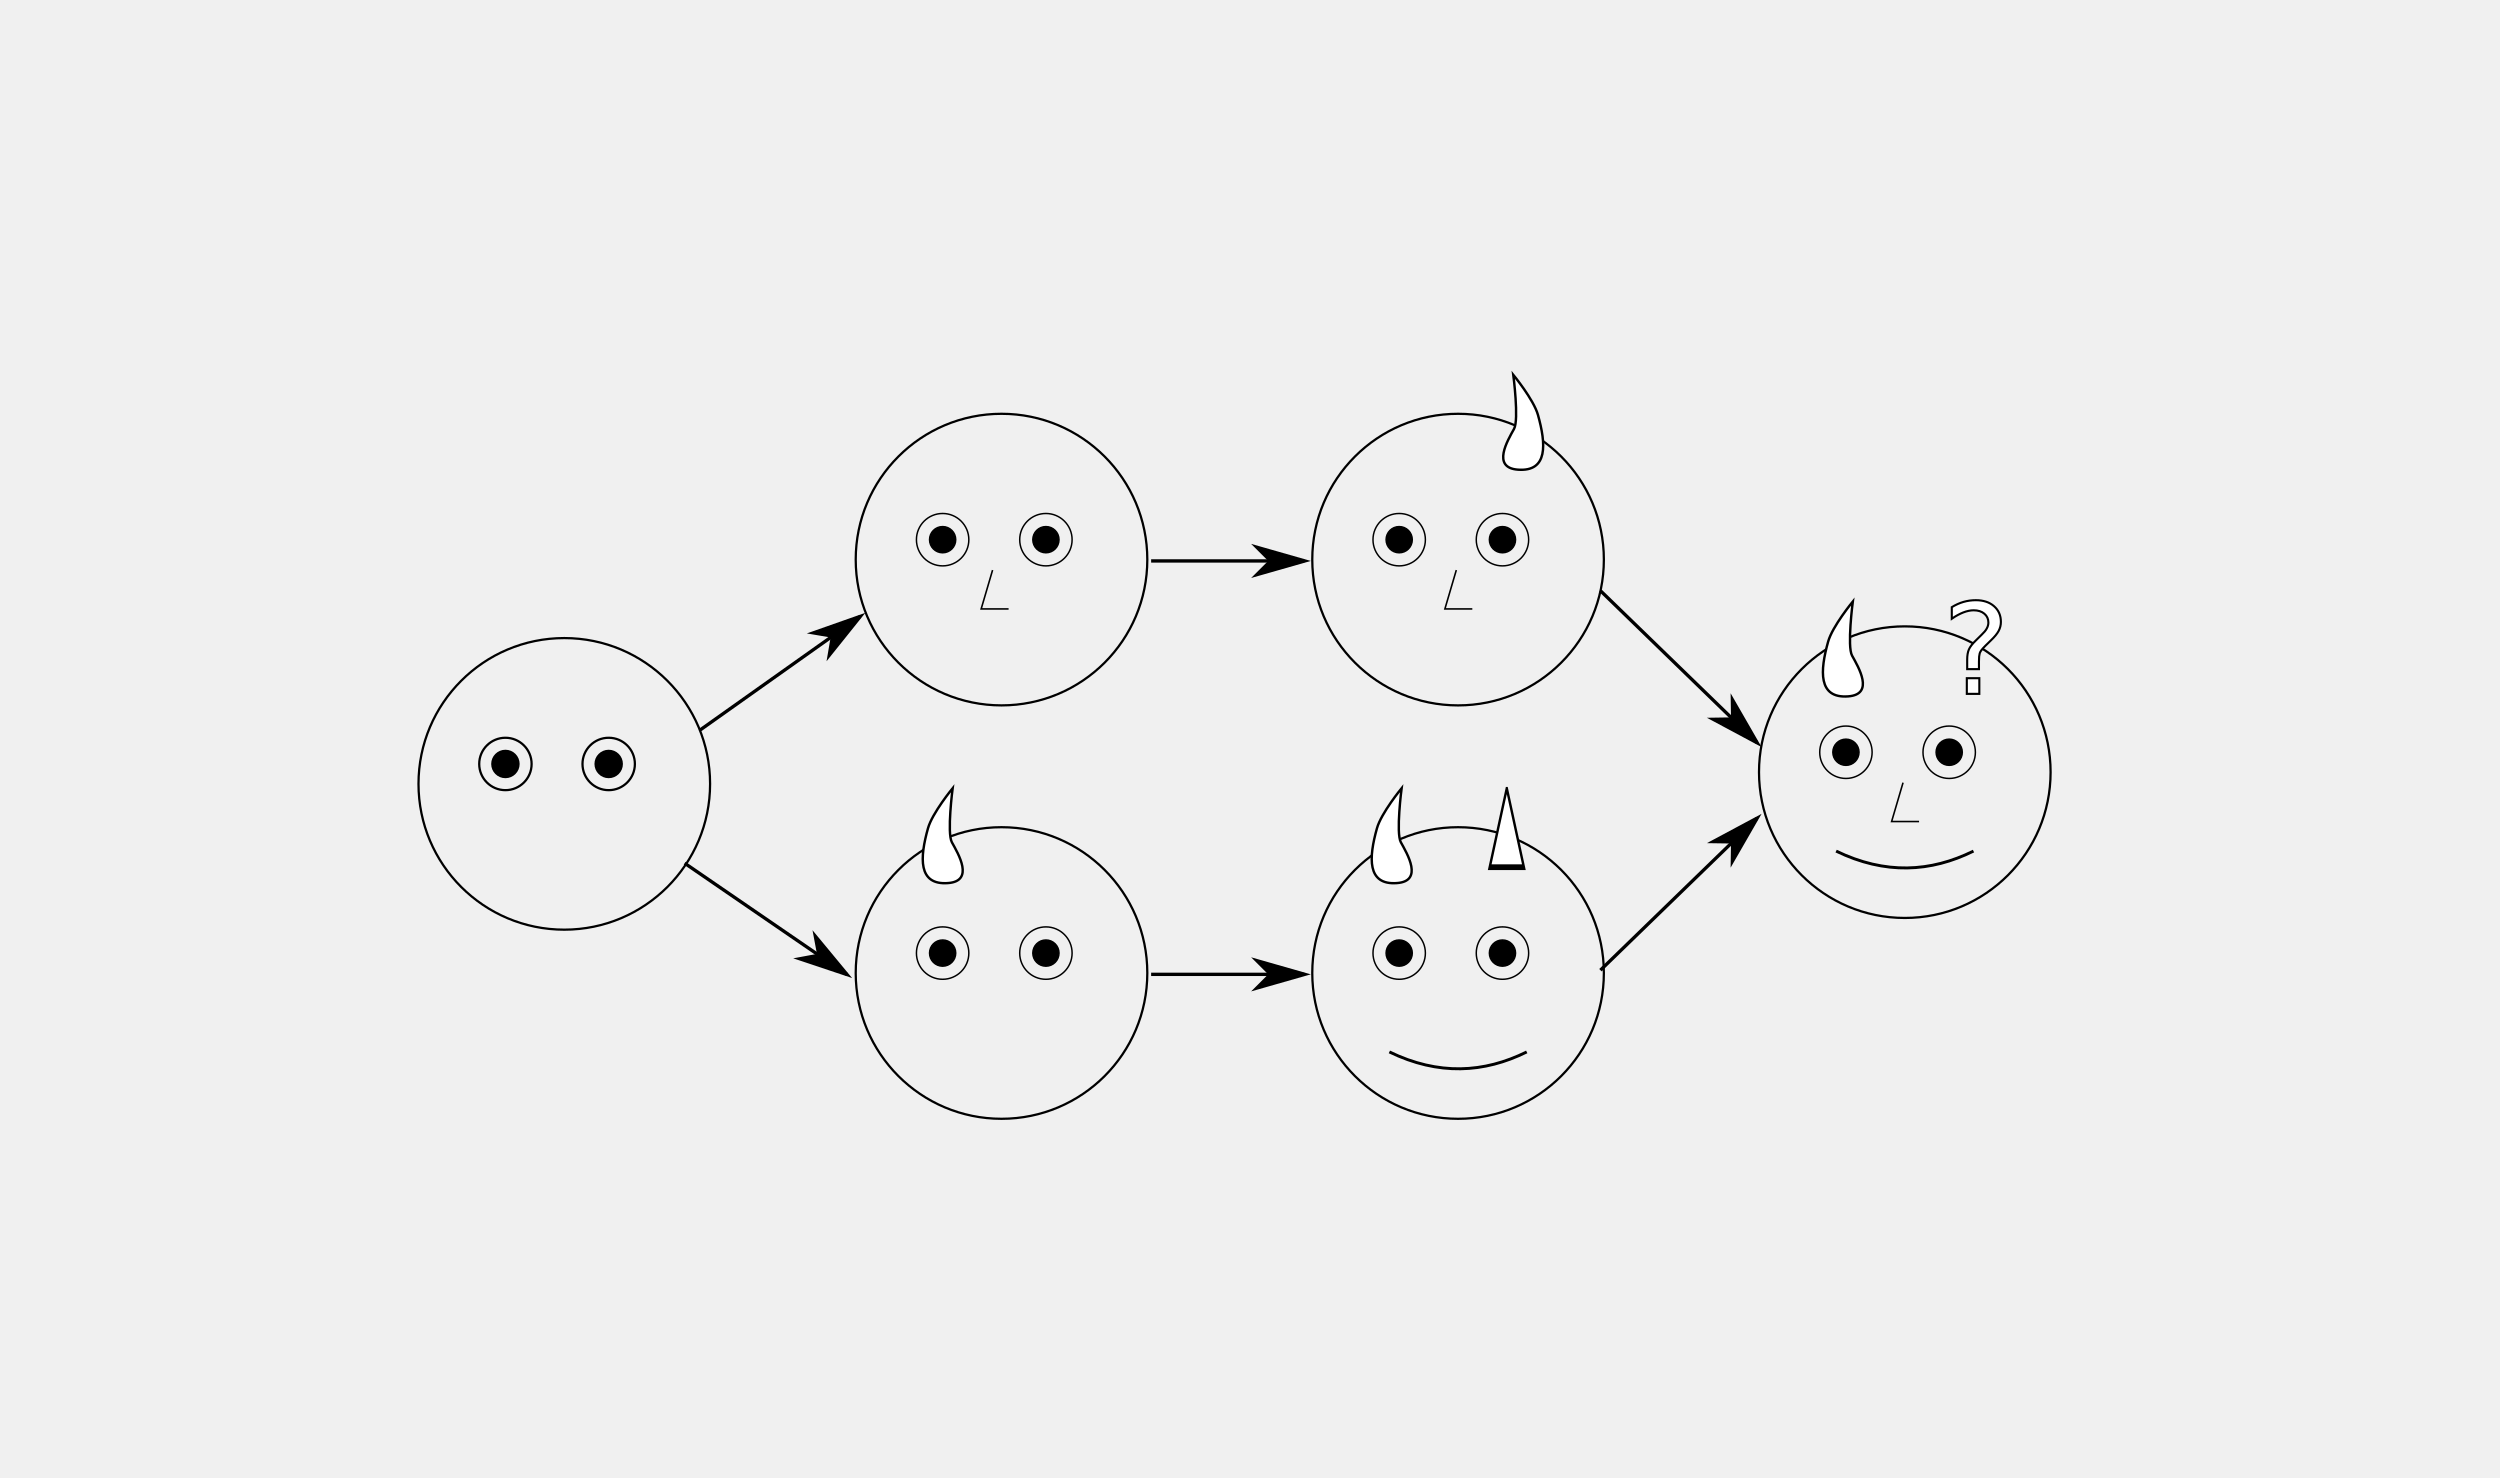
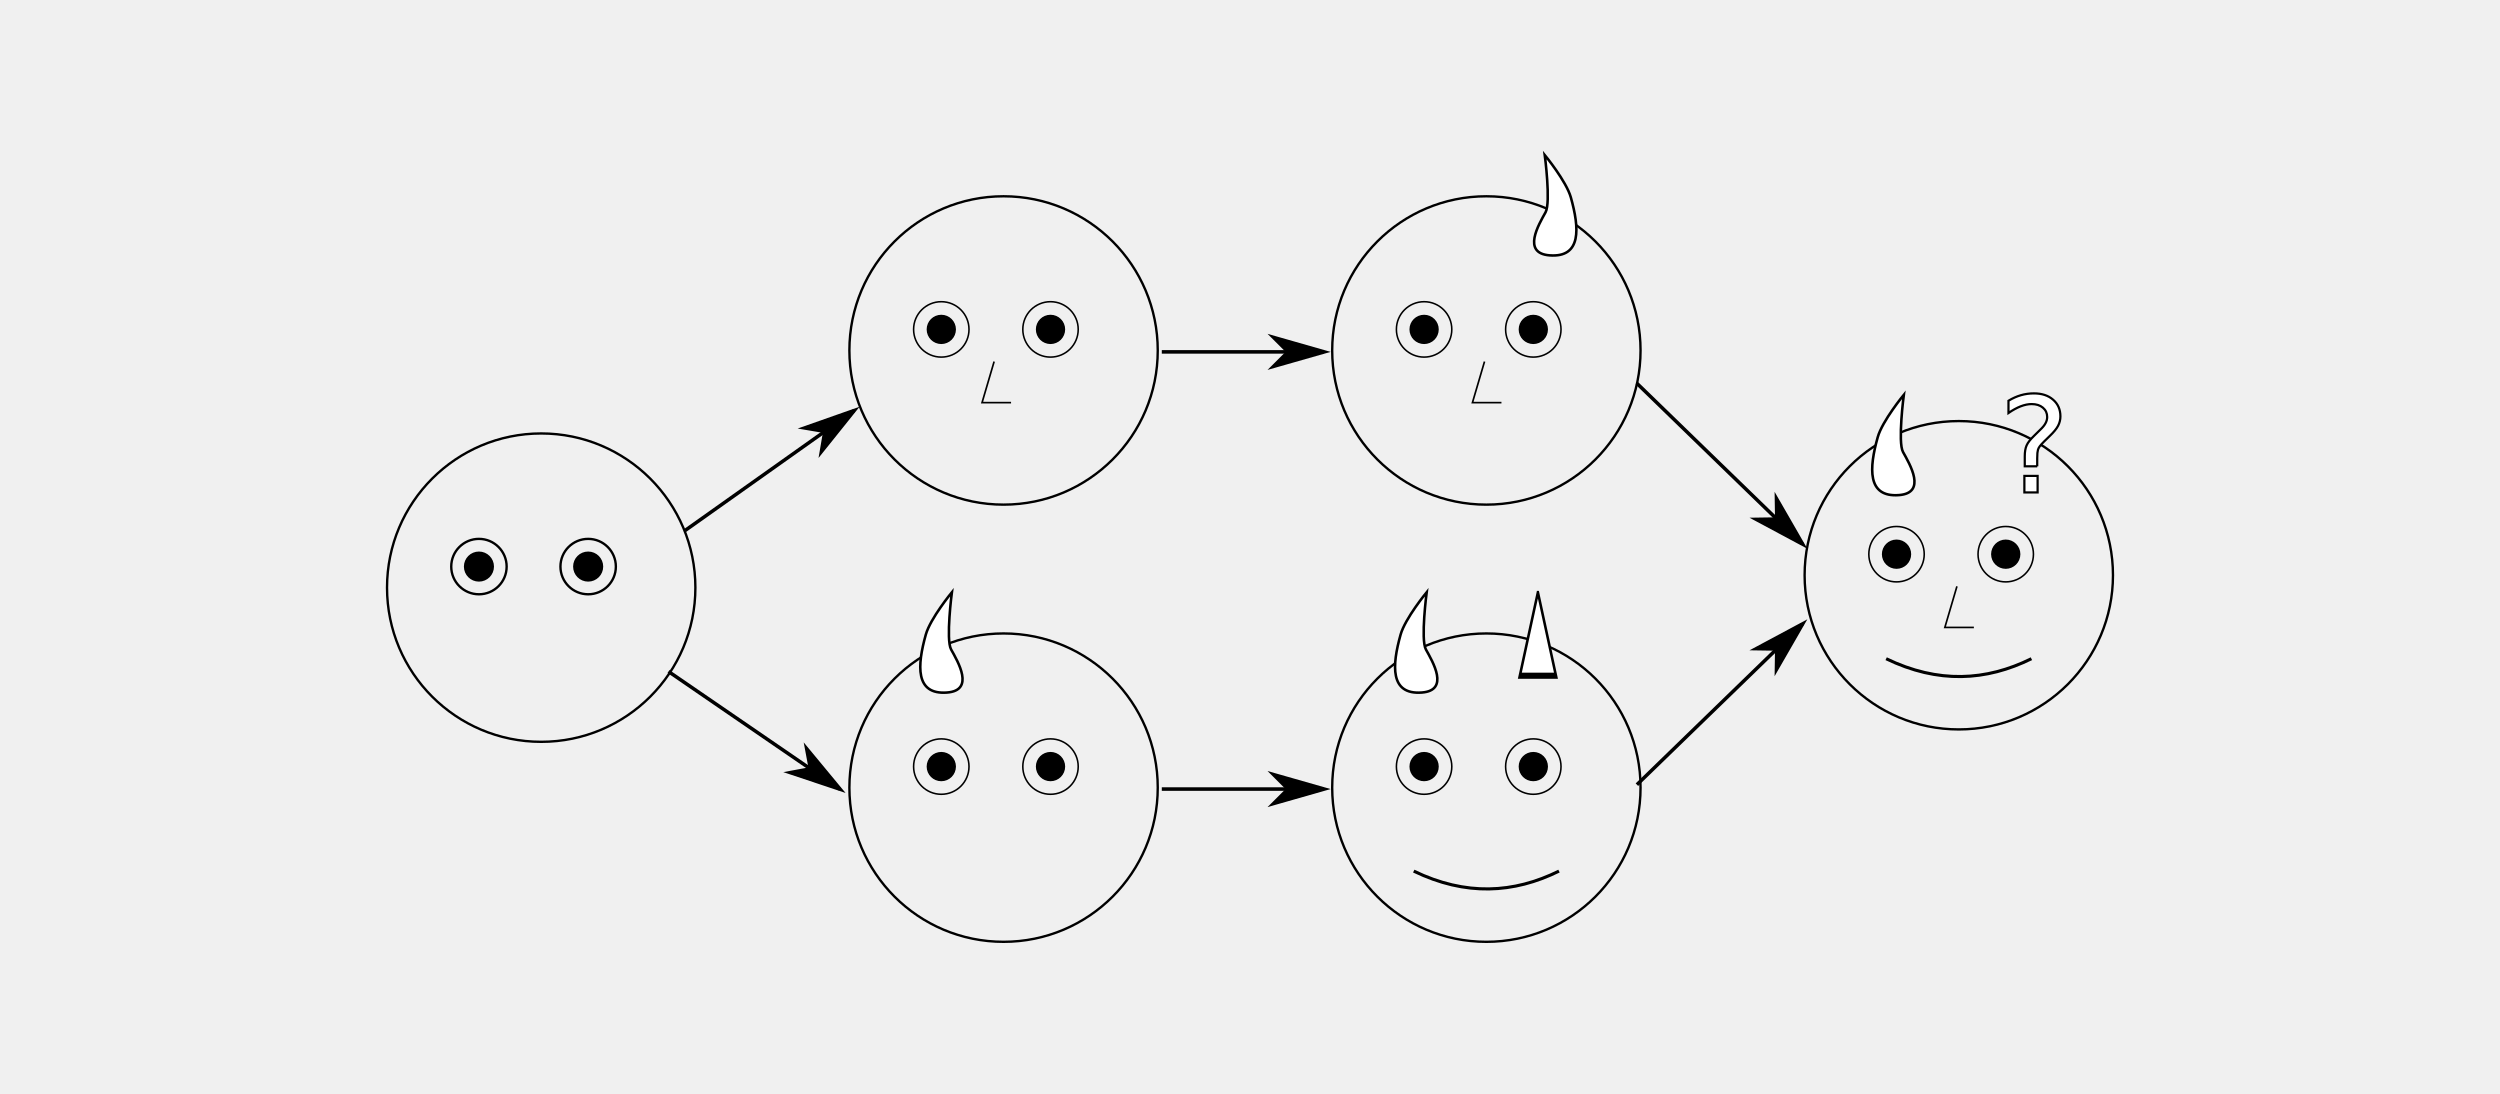
- <svg xmlns="http://www.w3.org/2000/svg" width="846" height="500" viewBox="0 0 846 500" id="svg2" version="1.1">
+ <svg xmlns="http://www.w3.org/2000/svg" width="800" height="350" viewBox="0 0 800 350" id="svg2" version="1.1">
  <defs id="defs4">
    <marker orient="auto" refY="0" refX="0" id="marker22638" style="overflow:visible">
      <path id="path22640" d="M 0,0 5,-5 -12.5,0 5,5 0,0 Z" style="fill:#000000;fill-opacity:1;fill-rule:evenodd;stroke:#000000;stroke-width:1pt;stroke-opacity:1" transform="matrix(-0.8,0,0,-0.8,-10,0)" />
    </marker>
    <marker orient="auto" refY="0" refX="0" id="marker18329" style="overflow:visible">
      <path id="path18331" d="M 0,0 5,-5 -12.5,0 5,5 0,0 Z" style="fill:#000000;fill-opacity:1;fill-rule:evenodd;stroke:#000000;stroke-width:1pt;stroke-opacity:1" transform="matrix(-0.8,0,0,-0.8,-10,0)" />
    </marker>
    <marker style="overflow:visible" id="marker11570" refX="0" refY="0" orient="auto">
      <path transform="matrix(-0.8,0,0,-0.8,-10,0)" style="fill:#000000;fill-opacity:1;fill-rule:evenodd;stroke:#000000;stroke-width:1pt;stroke-opacity:1" d="M 0,0 5,-5 -12.5,0 5,5 0,0 Z" id="path11572" />
    </marker>
    <marker style="overflow:visible" id="marker11326" refX="0" refY="0" orient="auto">
      <path transform="matrix(-0.8,0,0,-0.8,-10,0)" style="fill:#000000;fill-opacity:1;fill-rule:evenodd;stroke:#000000;stroke-width:1pt;stroke-opacity:1" d="M 0,0 5,-5 -12.5,0 5,5 0,0 Z" id="path11328" />
    </marker>
    <marker orient="auto" refY="0" refX="0" id="marker9818" style="overflow:visible">
      <path id="path9820" d="M 0,0 5,-5 -12.5,0 5,5 0,0 Z" style="fill:#000000;fill-opacity:1;fill-rule:evenodd;stroke:#000000;stroke-width:1pt;stroke-opacity:1" transform="matrix(-0.8,0,0,-0.8,-10,0)" />
    </marker>
    <marker style="overflow:visible" id="marker9572" refX="0" refY="0" orient="auto">
      <path transform="matrix(-0.8,0,0,-0.8,-10,0)" style="fill:#000000;fill-opacity:1;fill-rule:evenodd;stroke:#000000;stroke-width:1pt;stroke-opacity:1" d="M 0,0 5,-5 -12.5,0 5,5 0,0 Z" id="path9574" />
    </marker>
    <marker style="overflow:visible" id="marker9349" refX="0" refY="0" orient="auto">
      <path transform="matrix(-0.8,0,0,-0.8,-10,0)" style="fill:#000000;fill-opacity:1;fill-rule:evenodd;stroke:#000000;stroke-width:1pt;stroke-opacity:1" d="M 0,0 5,-5 -12.5,0 5,5 0,0 Z" id="path9351" />
    </marker>
    <marker style="overflow:visible" id="marker8273" refX="0" refY="0" orient="auto">
      <path transform="matrix(-0.8,0,0,-0.8,-10,0)" style="fill:#000000;fill-opacity:1;fill-rule:evenodd;stroke:#000000;stroke-width:1pt;stroke-opacity:1" d="M 0,0 5,-5 -12.5,0 5,5 0,0 Z" id="path8275" />
    </marker>
    <marker orient="auto" refY="0" refX="0" id="marker7296" style="overflow:visible">
      <path id="path7298" d="M 0,0 5,-5 -12.5,0 5,5 0,0 Z" style="fill:#000000;fill-opacity:1;fill-rule:evenodd;stroke:#000000;stroke-width:1pt;stroke-opacity:1" transform="matrix(-0.8,0,0,-0.8,-10,0)" />
    </marker>
    <marker orient="auto" refY="0" refX="0" id="marker7060" style="overflow:visible">
      <path id="path7062" d="M 0,0 5,-5 -12.5,0 5,5 0,0 Z" style="fill:#000000;fill-opacity:1;fill-rule:evenodd;stroke:#000000;stroke-width:1pt;stroke-opacity:1" transform="matrix(-0.8,0,0,-0.8,-10,0)" />
    </marker>
    <marker orient="auto" refY="0" refX="0" id="marker7724" style="overflow:visible">
      <path id="path7726" d="M 0,0 5,-5 -12.5,0 5,5 0,0 Z" style="fill:#000000;fill-opacity:1;fill-rule:evenodd;stroke:#000000;stroke-width:1pt;stroke-opacity:1" transform="matrix(-0.8,0,0,-0.8,-10,0)" />
    </marker>
    <marker style="overflow:visible" id="marker7176" refX="0" refY="0" orient="auto">
      <path transform="matrix(-0.8,0,0,-0.8,-10,0)" style="fill:#000000;fill-opacity:1;fill-rule:evenodd;stroke:#000000;stroke-width:1pt;stroke-opacity:1" d="M 0,0 5,-5 -12.5,0 5,5 0,0 Z" id="path7178" />
    </marker>
    <marker style="overflow:visible" id="marker6998" refX="0" refY="0" orient="auto">
      <path transform="matrix(-0.8,0,0,-0.8,-10,0)" style="fill:#000000;fill-opacity:1;fill-rule:evenodd;stroke:#000000;stroke-width:1pt;stroke-opacity:1" d="M 0,0 5,-5 -12.5,0 5,5 0,0 Z" id="path7000" />
    </marker>
    <marker orient="auto" refY="0" refX="0" id="marker6826" style="overflow:visible">
      <path id="path6828" d="M 0,0 5,-5 -12.5,0 5,5 0,0 Z" style="fill:#000000;fill-opacity:1;fill-rule:evenodd;stroke:#000000;stroke-width:1pt;stroke-opacity:1" transform="matrix(-0.8,0,0,-0.8,-10,0)" />
    </marker>
    <marker style="overflow:visible" id="marker6555" refX="0" refY="0" orient="auto">
      <path transform="matrix(-0.8,0,0,-0.8,-10,0)" style="fill:#000000;fill-opacity:1;fill-rule:evenodd;stroke:#000000;stroke-width:1pt;stroke-opacity:1" d="M 0,0 5,-5 -12.5,0 5,5 0,0 Z" id="path6557" />
    </marker>
    <marker orient="auto" refY="0" refX="0" id="marker6349" style="overflow:visible">
      <path id="path6351" d="M 0,0 5,-5 -12.5,0 5,5 0,0 Z" style="fill:#000000;fill-opacity:1;fill-rule:evenodd;stroke:#000000;stroke-width:1pt;stroke-opacity:1" transform="matrix(-0.8,0,0,-0.8,-10,0)" />
    </marker>
    <marker style="overflow:visible" id="marker6195" refX="0" refY="0" orient="auto">
      <path transform="matrix(-0.8,0,0,-0.8,-10,0)" style="fill:#000000;fill-opacity:1;fill-rule:evenodd;stroke:#000000;stroke-width:1pt;stroke-opacity:1" d="M 0,0 5,-5 -12.5,0 5,5 0,0 Z" id="path6197" />
    </marker>
    <marker orient="auto" refY="0" refX="0" id="marker5400" style="overflow:visible">
      <path id="path5402" d="M 0,0 5,-5 -12.5,0 5,5 0,0 Z" style="fill:#000000;fill-opacity:1;fill-rule:evenodd;stroke:#000000;stroke-width:1pt;stroke-opacity:1" transform="matrix(-0.8,0,0,-0.8,-10,0)" />
    </marker>
    <marker orient="auto" refY="0" refX="0" id="marker5120" style="overflow:visible">
      <path id="path5122" d="M 0,0 5,-5 -12.5,0 5,5 0,0 Z" style="fill:#000000;fill-opacity:1;fill-rule:evenodd;stroke:#000000;stroke-width:1pt;stroke-opacity:1" transform="matrix(-0.8,0,0,-0.8,-10,0)" />
    </marker>
    <marker orient="auto" refY="0" refX="0" id="marker14952" style="overflow:visible">
      <path id="path14954" d="M 0,0 5,-5 -12.5,0 5,5 0,0 Z" style="fill:#000000;fill-opacity:1;fill-rule:evenodd;stroke:#000000;stroke-width:1pt;stroke-opacity:1" transform="matrix(-0.8,0,0,-0.8,-10,0)" />
    </marker>
    <marker style="overflow:visible" id="marker14107" refX="0" refY="0" orient="auto">
      <path transform="matrix(-0.8,0,0,-0.8,-10,0)" style="fill:#000000;fill-opacity:1;fill-rule:evenodd;stroke:#000000;stroke-width:1pt;stroke-opacity:1" d="M 0,0 5,-5 -12.5,0 5,5 0,0 Z" id="path14109" />
    </marker>
    <marker style="overflow:visible" id="marker12992" refX="0" refY="0" orient="auto">
      <path transform="matrix(-0.8,0,0,-0.8,-10,0)" style="fill:#000000;fill-opacity:1;fill-rule:evenodd;stroke:#000000;stroke-width:1pt;stroke-opacity:1" d="M 0,0 5,-5 -12.5,0 5,5 0,0 Z" id="path12994" />
    </marker>
    <marker style="overflow:visible" id="marker12886" refX="0" refY="0" orient="auto">
      <path transform="matrix(-0.8,0,0,-0.8,-10,0)" style="fill:#000000;fill-opacity:1;fill-rule:evenodd;stroke:#000000;stroke-width:1pt;stroke-opacity:1" d="M 0,0 5,-5 -12.5,0 5,5 0,0 Z" id="path12888" />
    </marker>
    <marker style="overflow:visible" id="marker12189" refX="0" refY="0" orient="auto">
      <path transform="matrix(-0.8,0,0,-0.8,-10,0)" style="fill:#000000;fill-opacity:1;fill-rule:evenodd;stroke:#000000;stroke-width:1pt;stroke-opacity:1" d="M 0,0 5,-5 -12.5,0 5,5 0,0 Z" id="path12191" />
    </marker>
    <marker style="overflow:visible" id="marker11987" refX="0" refY="0" orient="auto">
      <path transform="matrix(-0.8,0,0,-0.8,-10,0)" style="fill:#000000;fill-opacity:1;fill-rule:evenodd;stroke:#000000;stroke-width:1pt;stroke-opacity:1" d="M 0,0 5,-5 -12.5,0 5,5 0,0 Z" id="path11989" />
    </marker>
    <marker orient="auto" refY="0" refX="0" id="marker11899" style="overflow:visible">
      <path id="path11901" d="M 0,0 5,-5 -12.5,0 5,5 0,0 Z" style="fill:#000000;fill-opacity:1;fill-rule:evenodd;stroke:#000000;stroke-width:1pt;stroke-opacity:1" transform="matrix(-0.8,0,0,-0.8,-10,0)" />
    </marker>
    <marker style="overflow:visible" id="marker11408" refX="0" refY="0" orient="auto">
      <path transform="matrix(-0.8,0,0,-0.8,-10,0)" style="fill:#000000;fill-opacity:1;fill-rule:evenodd;stroke:#000000;stroke-width:1pt;stroke-opacity:1" d="M 0,0 5,-5 -12.5,0 5,5 0,0 Z" id="path11410" />
    </marker>
    <marker orient="auto" refY="0" refX="0" id="marker11332" style="overflow:visible">
      <path id="path11334" d="M 0,0 5,-5 -12.5,0 5,5 0,0 Z" style="fill:#000000;fill-opacity:1;fill-rule:evenodd;stroke:#000000;stroke-width:1pt;stroke-opacity:1" transform="matrix(-0.8,0,0,-0.8,-10,0)" />
    </marker>
    <marker orient="auto" refY="0" refX="0" id="marker9287" style="overflow:visible">
      <path id="path9289" d="M 0,0 5,-5 -12.5,0 5,5 0,0 Z" style="fill:#000000;fill-opacity:1;fill-rule:evenodd;stroke:#000000;stroke-width:1pt;stroke-opacity:1" transform="matrix(-0.8,0,0,-0.8,-10,0)" />
    </marker>
    <marker orient="auto" refY="0" refX="0" id="marker5155" style="overflow:visible">
      <path id="path5157" d="M 0,0 5,-5 -12.5,0 5,5 0,0 Z" style="fill:#000000;fill-opacity:1;fill-rule:evenodd;stroke:#000000;stroke-width:1pt;stroke-opacity:1" transform="matrix(-0.8,0,0,-0.8,-10,0)" />
    </marker>
    <marker style="overflow:visible" id="marker4941" refX="0" refY="0" orient="auto">
      <path transform="matrix(-0.8,0,0,-0.8,-10,0)" style="fill:#000000;fill-opacity:1;fill-rule:evenodd;stroke:#000000;stroke-width:1pt;stroke-opacity:1" d="M 0,0 5,-5 -12.5,0 5,5 0,0 Z" id="path4943" />
    </marker>
    <marker style="overflow:visible" id="marker22638-4" refX="0" refY="0" orient="auto">
      <path transform="matrix(-0.8,0,0,-0.8,-10,0)" style="fill:#000000;fill-opacity:1;fill-rule:evenodd;stroke:#000000;stroke-width:1pt;stroke-opacity:1" d="M 0,0 5,-5 -12.5,0 5,5 0,0 Z" id="path22640-3" />
    </marker>
    <marker style="overflow:visible" id="marker18329-8" refX="0" refY="0" orient="auto">
      <path transform="matrix(-0.8,0,0,-0.8,-10,0)" style="fill:#000000;fill-opacity:1;fill-rule:evenodd;stroke:#000000;stroke-width:1pt;stroke-opacity:1" d="M 0,0 5,-5 -12.5,0 5,5 0,0 Z" id="path18331-3" />
    </marker>
    <marker orient="auto" refY="0" refX="0" id="marker11570-9" style="overflow:visible">
      <path id="path11572-0" d="M 0,0 5,-5 -12.5,0 5,5 0,0 Z" style="fill:#000000;fill-opacity:1;fill-rule:evenodd;stroke:#000000;stroke-width:1pt;stroke-opacity:1" transform="matrix(-0.8,0,0,-0.8,-10,0)" />
    </marker>
    <marker orient="auto" refY="0" refX="0" id="marker11326-4" style="overflow:visible">
      <path id="path11328-8" d="M 0,0 5,-5 -12.5,0 5,5 0,0 Z" style="fill:#000000;fill-opacity:1;fill-rule:evenodd;stroke:#000000;stroke-width:1pt;stroke-opacity:1" transform="matrix(-0.8,0,0,-0.8,-10,0)" />
    </marker>
    <marker style="overflow:visible" id="marker9818-2" refX="0" refY="0" orient="auto">
      <path transform="matrix(-0.8,0,0,-0.8,-10,0)" style="fill:#000000;fill-opacity:1;fill-rule:evenodd;stroke:#000000;stroke-width:1pt;stroke-opacity:1" d="M 0,0 5,-5 -12.5,0 5,5 0,0 Z" id="path9820-7" />
    </marker>
    <marker orient="auto" refY="0" refX="0" id="marker9572-6" style="overflow:visible">
      <path id="path9574-6" d="M 0,0 5,-5 -12.5,0 5,5 0,0 Z" style="fill:#000000;fill-opacity:1;fill-rule:evenodd;stroke:#000000;stroke-width:1pt;stroke-opacity:1" transform="matrix(-0.8,0,0,-0.8,-10,0)" />
    </marker>
    <marker orient="auto" refY="0" refX="0" id="marker9349-7" style="overflow:visible">
      <path id="path9351-2" d="M 0,0 5,-5 -12.5,0 5,5 0,0 Z" style="fill:#000000;fill-opacity:1;fill-rule:evenodd;stroke:#000000;stroke-width:1pt;stroke-opacity:1" transform="matrix(-0.8,0,0,-0.8,-10,0)" />
    </marker>
    <marker orient="auto" refY="0" refX="0" id="marker8273-2" style="overflow:visible">
      <path id="path8275-5" d="M 0,0 5,-5 -12.5,0 5,5 0,0 Z" style="fill:#000000;fill-opacity:1;fill-rule:evenodd;stroke:#000000;stroke-width:1pt;stroke-opacity:1" transform="matrix(-0.8,0,0,-0.8,-10,0)" />
    </marker>
    <marker style="overflow:visible" id="marker7296-7" refX="0" refY="0" orient="auto">
      <path transform="matrix(-0.8,0,0,-0.8,-10,0)" style="fill:#000000;fill-opacity:1;fill-rule:evenodd;stroke:#000000;stroke-width:1pt;stroke-opacity:1" d="M 0,0 5,-5 -12.5,0 5,5 0,0 Z" id="path7298-4" />
    </marker>
    <marker style="overflow:visible" id="marker7060-0" refX="0" refY="0" orient="auto">
      <path transform="matrix(-0.8,0,0,-0.8,-10,0)" style="fill:#000000;fill-opacity:1;fill-rule:evenodd;stroke:#000000;stroke-width:1pt;stroke-opacity:1" d="M 0,0 5,-5 -12.5,0 5,5 0,0 Z" id="path7062-4" />
    </marker>
    <marker style="overflow:visible" id="marker7724-0" refX="0" refY="0" orient="auto">
      <path transform="matrix(-0.8,0,0,-0.8,-10,0)" style="fill:#000000;fill-opacity:1;fill-rule:evenodd;stroke:#000000;stroke-width:1pt;stroke-opacity:1" d="M 0,0 5,-5 -12.5,0 5,5 0,0 Z" id="path7726-5" />
    </marker>
    <marker orient="auto" refY="0" refX="0" id="marker7176-4" style="overflow:visible">
      <path id="path7178-0" d="M 0,0 5,-5 -12.5,0 5,5 0,0 Z" style="fill:#000000;fill-opacity:1;fill-rule:evenodd;stroke:#000000;stroke-width:1pt;stroke-opacity:1" transform="matrix(-0.8,0,0,-0.8,-10,0)" />
    </marker>
    <marker orient="auto" refY="0" refX="0" id="marker6998-4" style="overflow:visible">
      <path id="path7000-9" d="M 0,0 5,-5 -12.5,0 5,5 0,0 Z" style="fill:#000000;fill-opacity:1;fill-rule:evenodd;stroke:#000000;stroke-width:1pt;stroke-opacity:1" transform="matrix(-0.8,0,0,-0.8,-10,0)" />
    </marker>
    <marker style="overflow:visible" id="marker6826-5" refX="0" refY="0" orient="auto">
      <path transform="matrix(-0.8,0,0,-0.8,-10,0)" style="fill:#000000;fill-opacity:1;fill-rule:evenodd;stroke:#000000;stroke-width:1pt;stroke-opacity:1" d="M 0,0 5,-5 -12.5,0 5,5 0,0 Z" id="path6828-1" />
    </marker>
    <marker orient="auto" refY="0" refX="0" id="marker6555-2" style="overflow:visible">
      <path id="path6557-9" d="M 0,0 5,-5 -12.5,0 5,5 0,0 Z" style="fill:#000000;fill-opacity:1;fill-rule:evenodd;stroke:#000000;stroke-width:1pt;stroke-opacity:1" transform="matrix(-0.8,0,0,-0.8,-10,0)" />
    </marker>
    <marker style="overflow:visible" id="marker6349-3" refX="0" refY="0" orient="auto">
      <path transform="matrix(-0.8,0,0,-0.8,-10,0)" style="fill:#000000;fill-opacity:1;fill-rule:evenodd;stroke:#000000;stroke-width:1pt;stroke-opacity:1" d="M 0,0 5,-5 -12.5,0 5,5 0,0 Z" id="path6351-9" />
    </marker>
    <marker orient="auto" refY="0" refX="0" id="marker6195-4" style="overflow:visible">
      <path id="path6197-2" d="M 0,0 5,-5 -12.5,0 5,5 0,0 Z" style="fill:#000000;fill-opacity:1;fill-rule:evenodd;stroke:#000000;stroke-width:1pt;stroke-opacity:1" transform="matrix(-0.8,0,0,-0.8,-10,0)" />
    </marker>
    <marker style="overflow:visible" id="marker5400-6" refX="0" refY="0" orient="auto">
      <path transform="matrix(-0.8,0,0,-0.8,-10,0)" style="fill:#000000;fill-opacity:1;fill-rule:evenodd;stroke:#000000;stroke-width:1pt;stroke-opacity:1" d="M 0,0 5,-5 -12.5,0 5,5 0,0 Z" id="path5402-6" />
    </marker>
    <marker style="overflow:visible" id="marker5120-1" refX="0" refY="0" orient="auto">
      <path transform="matrix(-0.8,0,0,-0.8,-10,0)" style="fill:#000000;fill-opacity:1;fill-rule:evenodd;stroke:#000000;stroke-width:1pt;stroke-opacity:1" d="M 0,0 5,-5 -12.5,0 5,5 0,0 Z" id="path5122-9" />
    </marker>
    <marker style="overflow:visible" id="marker14952-7" refX="0" refY="0" orient="auto">
      <path transform="matrix(-0.8,0,0,-0.8,-10,0)" style="fill:#000000;fill-opacity:1;fill-rule:evenodd;stroke:#000000;stroke-width:1pt;stroke-opacity:1" d="M 0,0 5,-5 -12.5,0 5,5 0,0 Z" id="path14954-1" />
    </marker>
    <marker orient="auto" refY="0" refX="0" id="marker12886-2" style="overflow:visible">
      <path id="path12888-3" d="M 0,0 5,-5 -12.5,0 5,5 0,0 Z" style="fill:#000000;fill-opacity:1;fill-rule:evenodd;stroke:#000000;stroke-width:1pt;stroke-opacity:1" transform="matrix(-0.8,0,0,-0.8,-10,0)" />
    </marker>
    <marker orient="auto" refY="0" refX="0" id="marker11987-3" style="overflow:visible">
      <path id="path11989-1" d="M 0,0 5,-5 -12.5,0 5,5 0,0 Z" style="fill:#000000;fill-opacity:1;fill-rule:evenodd;stroke:#000000;stroke-width:1pt;stroke-opacity:1" transform="matrix(-0.8,0,0,-0.8,-10,0)" />
    </marker>
    <marker orient="auto" refY="0" refX="0" id="marker11408-2" style="overflow:visible">
      <path id="path11410-1" d="M 0,0 5,-5 -12.5,0 5,5 0,0 Z" style="fill:#000000;fill-opacity:1;fill-rule:evenodd;stroke:#000000;stroke-width:1pt;stroke-opacity:1" transform="matrix(-0.8,0,0,-0.8,-10,0)" />
    </marker>
    <marker style="overflow:visible" id="marker11332-7" refX="0" refY="0" orient="auto">
      <path transform="matrix(-0.8,0,0,-0.8,-10,0)" style="fill:#000000;fill-opacity:1;fill-rule:evenodd;stroke:#000000;stroke-width:1pt;stroke-opacity:1" d="M 0,0 5,-5 -12.5,0 5,5 0,0 Z" id="path11334-4" />
    </marker>
    <marker style="overflow:visible" id="marker9287-3" refX="0" refY="0" orient="auto">
      <path transform="matrix(-0.8,0,0,-0.8,-10,0)" style="fill:#000000;fill-opacity:1;fill-rule:evenodd;stroke:#000000;stroke-width:1pt;stroke-opacity:1" d="M 0,0 5,-5 -12.5,0 5,5 0,0 Z" id="path9289-7" />
    </marker>
    <marker orient="auto" refY="0" refX="0" id="marker4941-9" style="overflow:visible">
      <path id="path4943-6" d="M 0,0 5,-5 -12.5,0 5,5 0,0 Z" style="fill:#000000;fill-opacity:1;fill-rule:evenodd;stroke:#000000;stroke-width:1pt;stroke-opacity:1" transform="matrix(-0.8,0,0,-0.8,-10,0)" />
    </marker>
  </defs>
-   <g id="layer1" transform="translate(22.99988,-12565.738)">
-     <g transform="matrix(0.354175,0,0,0.354175,177.4268,12502.595)" id="g14440">
+   <g id="layer1" transform="translate(22.99988,-12715.738)">
+     <g transform="matrix(0.354175,0,0,0.354175,159.656,12575.375)" id="g14440">
      <circle r="139.303" cy="712.951" cx="391.008" id="circle14442" style="opacity:1;fill:none;fill-opacity:1;stroke:#000000;stroke-width:2.155;stroke-linejoin:miter;stroke-miterlimit:4;stroke-dasharray:none;stroke-dashoffset:0;stroke-opacity:1" />
      <g transform="matrix(0.2382626,0,0,0.2382626,449.3148,684.8322)" id="g14444">
        <circle style="opacity:1;fill:none;fill-opacity:1;stroke:#000000;stroke-width:6;stroke-linejoin:miter;stroke-miterlimit:4;stroke-dasharray:none;stroke-dashoffset:0;stroke-opacity:1" id="circle14446" cx="-480.833" cy="38.169" r="105.056" />
        <circle style="opacity:1;fill:#000000;fill-opacity:1;stroke:#000000;stroke-width:6;stroke-linejoin:miter;stroke-miterlimit:4;stroke-dasharray:none;stroke-dashoffset:0;stroke-opacity:1" id="circle14448" cx="-480.833" cy="38.169" r="52.528" />
      </g>
      <g id="g14450" transform="matrix(0.2382626,0,0,0.2382626,547.9881,684.8322)">
        <circle r="105.056" cy="38.169" cx="-480.833" id="circle14452" style="opacity:1;fill:none;fill-opacity:1;stroke:#000000;stroke-width:6;stroke-linejoin:miter;stroke-miterlimit:4;stroke-dasharray:none;stroke-dashoffset:0;stroke-opacity:1" />
        <circle r="52.528" cy="38.169" cx="-480.833" id="circle14454" style="opacity:1;fill:#000000;fill-opacity:1;stroke:#000000;stroke-width:6;stroke-linejoin:miter;stroke-miterlimit:4;stroke-dasharray:none;stroke-dashoffset:0;stroke-opacity:1" />
      </g>
    </g>
-     <path style="fill:none;fill-rule:evenodd;stroke:#000000;stroke-width:0.542px;stroke-linecap:butt;stroke-linejoin:miter;stroke-opacity:1" d="m 312.891,12758.654 -3.868,13.152 9.284,0" id="path14456" />
-     <path style="fill:none;fill-rule:evenodd;stroke:#000000;stroke-width:1.137;stroke-linecap:butt;stroke-linejoin:miter;stroke-miterlimit:4;stroke-dasharray:none;stroke-opacity:1;marker-end:url(#marker5155)" d="m 366.545,12755.56 51.834,0" id="path14458" />
-     <circle style="opacity:1;fill:none;fill-opacity:1;stroke:#000000;stroke-width:0.763;stroke-linejoin:miter;stroke-miterlimit:4;stroke-dasharray:none;stroke-dashoffset:0;stroke-opacity:1" id="circle14460" cx="470.409" cy="12755.105" r="49.338" />
-     <circle style="opacity:1;fill:none;fill-opacity:1;stroke:#000000;stroke-width:0.506;stroke-linejoin:miter;stroke-miterlimit:4;stroke-dasharray:none;stroke-dashoffset:0;stroke-opacity:1" id="circle14462" cx="450.484" cy="12748.367" r="8.865" />
-     <circle style="opacity:1;fill:#000000;fill-opacity:1;stroke:#000000;stroke-width:0.506;stroke-linejoin:miter;stroke-miterlimit:4;stroke-dasharray:none;stroke-dashoffset:0;stroke-opacity:1" id="circle14464" cx="450.484" cy="12748.367" r="4.433" />
-     <circle r="8.865" cy="12748.367" cx="485.432" id="circle14466" style="opacity:1;fill:none;fill-opacity:1;stroke:#000000;stroke-width:0.506;stroke-linejoin:miter;stroke-miterlimit:4;stroke-dasharray:none;stroke-dashoffset:0;stroke-opacity:1" />
-     <circle r="4.433" cy="12748.367" cx="485.432" id="circle14468" style="opacity:1;fill:#000000;fill-opacity:1;stroke:#000000;stroke-width:0.506;stroke-linejoin:miter;stroke-miterlimit:4;stroke-dasharray:none;stroke-dashoffset:0;stroke-opacity:1" />
-     <path style="fill:none;fill-rule:evenodd;stroke:#000000;stroke-width:0.542px;stroke-linecap:butt;stroke-linejoin:miter;stroke-opacity:1" d="m 469.816,12758.654 -3.868,13.152 9.284,0" id="path14470" />
-     <g id="g14472" transform="translate(145.1755,10110.6)">
+     <path style="fill:none;fill-rule:evenodd;stroke:#000000;stroke-width:0.542px;stroke-linecap:butt;stroke-linejoin:miter;stroke-opacity:1" d="m 295.12,12831.434 -3.868,13.152 9.284,0" id="path14456" />
+     <path style="fill:none;fill-rule:evenodd;stroke:#000000;stroke-width:1.137;stroke-linecap:butt;stroke-linejoin:miter;stroke-miterlimit:4;stroke-dasharray:none;stroke-opacity:1;marker-end:url(#marker5155)" d="m 348.774,12828.34 51.834,0" id="path14458" />
+     <circle style="opacity:1;fill:none;fill-opacity:1;stroke:#000000;stroke-width:0.763;stroke-linejoin:miter;stroke-miterlimit:4;stroke-dasharray:none;stroke-dashoffset:0;stroke-opacity:1" id="circle14460" cx="452.638" cy="12827.886" r="49.338" />
+     <circle style="opacity:1;fill:none;fill-opacity:1;stroke:#000000;stroke-width:0.506;stroke-linejoin:miter;stroke-miterlimit:4;stroke-dasharray:none;stroke-dashoffset:0;stroke-opacity:1" id="circle14462" cx="432.713" cy="12821.147" r="8.865" />
+     <circle style="opacity:1;fill:#000000;fill-opacity:1;stroke:#000000;stroke-width:0.506;stroke-linejoin:miter;stroke-miterlimit:4;stroke-dasharray:none;stroke-dashoffset:0;stroke-opacity:1" id="circle14464" cx="432.713" cy="12821.147" r="4.433" />
+     <circle r="8.865" cy="12821.147" cx="467.661" id="circle14466" style="opacity:1;fill:none;fill-opacity:1;stroke:#000000;stroke-width:0.506;stroke-linejoin:miter;stroke-miterlimit:4;stroke-dasharray:none;stroke-dashoffset:0;stroke-opacity:1" />
+     <circle r="4.433" cy="12821.147" cx="467.661" id="circle14468" style="opacity:1;fill:#000000;fill-opacity:1;stroke:#000000;stroke-width:0.506;stroke-linejoin:miter;stroke-miterlimit:4;stroke-dasharray:none;stroke-dashoffset:0;stroke-opacity:1" />
+     <path style="fill:none;fill-rule:evenodd;stroke:#000000;stroke-width:0.542px;stroke-linecap:butt;stroke-linejoin:miter;stroke-opacity:1" d="m 452.046,12831.434 -3.868,13.152 9.284,0" id="path14470" />
+     <g id="g14472" transform="translate(127.4047,10183.38)">
      <g transform="matrix(0.354175,0,0,0.354175,337.9239,2463.928)" id="g14474">
        <circle r="139.303" cy="712.951" cx="391.008" id="circle14476" style="opacity:1;fill:none;fill-opacity:1;stroke:#000000;stroke-width:2.155;stroke-linejoin:miter;stroke-miterlimit:4;stroke-dasharray:none;stroke-dashoffset:0;stroke-opacity:1" />
        <g transform="matrix(0.2382626,0,0,0.2382626,449.3148,684.8322)" id="g14478">
          <circle style="opacity:1;fill:none;fill-opacity:1;stroke:#000000;stroke-width:6;stroke-linejoin:miter;stroke-miterlimit:4;stroke-dasharray:none;stroke-dashoffset:0;stroke-opacity:1" id="circle14480" cx="-480.833" cy="38.169" r="105.056" />
          <circle style="opacity:1;fill:#000000;fill-opacity:1;stroke:#000000;stroke-width:6;stroke-linejoin:miter;stroke-miterlimit:4;stroke-dasharray:none;stroke-dashoffset:0;stroke-opacity:1" id="circle14482" cx="-480.833" cy="38.169" r="52.528" />
        </g>
        <g id="g14484" transform="matrix(0.2382626,0,0,0.2382626,547.9881,684.8322)">
          <circle r="105.056" cy="38.169" cx="-480.833" id="circle14486" style="opacity:1;fill:none;fill-opacity:1;stroke:#000000;stroke-width:6;stroke-linejoin:miter;stroke-miterlimit:4;stroke-dasharray:none;stroke-dashoffset:0;stroke-opacity:1" />
          <circle r="52.528" cy="38.169" cx="-480.833" id="circle14488" style="opacity:1;fill:#000000;fill-opacity:1;stroke:#000000;stroke-width:6;stroke-linejoin:miter;stroke-miterlimit:4;stroke-dasharray:none;stroke-dashoffset:0;stroke-opacity:1" />
        </g>
      </g>
    </g>
-     <path id="path14490" d="m 620.992,12830.587 -3.868,13.152 9.284,0" style="fill:none;fill-rule:evenodd;stroke:#000000;stroke-width:0.542px;stroke-linecap:butt;stroke-linejoin:miter;stroke-opacity:1" />
-     <path style="fill:none;fill-rule:evenodd;stroke:#000000;stroke-width:1px;stroke-linecap:butt;stroke-linejoin:miter;stroke-opacity:1" d="m 598.341,12853.747 c 16.645,8.057 32.011,7.153 46.483,0" id="path14492" />
-     <path id="path14496" d="m 603.741,12787.606 c -1.736,-3.125 0.253,-18.322 0.253,-18.322 0,0 -6.902,8.398 -8.349,13.569 -2.756,9.847 -3.481,19.316 6.795,18.537 8.97,-0.674 3.472,-9.874 1.301,-13.784 z" style="opacity:1;fill:#ffffff;fill-opacity:1;stroke:#000000;stroke-width:0.824;stroke-linejoin:miter;stroke-miterlimit:4;stroke-dasharray:none;stroke-dashoffset:0;stroke-opacity:1" />
-     <path style="fill:none;fill-rule:evenodd;stroke:#000000;stroke-width:1.137;stroke-linecap:butt;stroke-linejoin:miter;stroke-miterlimit:4;stroke-dasharray:none;stroke-opacity:1;marker-end:url(#marker11899)" d="m 518.583,12765.635 52.96,51.382" id="path14498" />
-     <circle style="opacity:1;fill:none;fill-opacity:1;stroke:#000000;stroke-width:0.763;stroke-linejoin:miter;stroke-miterlimit:4;stroke-dasharray:none;stroke-dashoffset:0;stroke-opacity:1" id="circle14500" cx="167.957" cy="12831.002" r="49.338" />
-     <circle style="opacity:1;fill:none;fill-opacity:1;stroke:#000000;stroke-width:0.763;stroke-linejoin:miter;stroke-miterlimit:4;stroke-dasharray:none;stroke-dashoffset:0;stroke-opacity:1" id="circle14502" cx="148.032" cy="12824.264" r="8.865" />
-     <circle style="opacity:1;fill:#000000;fill-opacity:1;stroke:#000000;stroke-width:0.763;stroke-linejoin:miter;stroke-miterlimit:4;stroke-dasharray:none;stroke-dashoffset:0;stroke-opacity:1" id="circle14504" cx="148.032" cy="12824.264" r="4.433" />
-     <circle r="8.865" cy="12824.264" cx="182.98" id="circle14506" style="opacity:1;fill:none;fill-opacity:1;stroke:#000000;stroke-width:0.763;stroke-linejoin:miter;stroke-miterlimit:4;stroke-dasharray:none;stroke-dashoffset:0;stroke-opacity:1" />
-     <circle r="4.433" cy="12824.264" cx="182.98" id="circle14508" style="opacity:1;fill:#000000;fill-opacity:1;stroke:#000000;stroke-width:0.763;stroke-linejoin:miter;stroke-miterlimit:4;stroke-dasharray:none;stroke-dashoffset:0;stroke-opacity:1" />
-     <g id="g14510" transform="matrix(0.354175,0,0,0.354175,177.4268,12642.492)">
+     <path id="path14490" d="m 603.221,12903.367 -3.868,13.152 9.284,0" style="fill:none;fill-rule:evenodd;stroke:#000000;stroke-width:0.542px;stroke-linecap:butt;stroke-linejoin:miter;stroke-opacity:1" />
+     <path style="fill:none;fill-rule:evenodd;stroke:#000000;stroke-width:1px;stroke-linecap:butt;stroke-linejoin:miter;stroke-opacity:1" d="m 580.57,12926.527 c 16.645,8.057 32.011,7.153 46.483,0" id="path14492" />
+     <path id="path14496" d="m 585.97,12860.386 c -1.736,-3.125 0.253,-18.322 0.253,-18.322 0,0 -6.902,8.398 -8.349,13.569 -2.756,9.847 -3.481,19.316 6.795,18.537 8.97,-0.674 3.472,-9.874 1.301,-13.784 z" style="opacity:1;fill:#ffffff;fill-opacity:1;stroke:#000000;stroke-width:0.824;stroke-linejoin:miter;stroke-miterlimit:4;stroke-dasharray:none;stroke-dashoffset:0;stroke-opacity:1" />
+     <path style="fill:none;fill-rule:evenodd;stroke:#000000;stroke-width:1.137;stroke-linecap:butt;stroke-linejoin:miter;stroke-miterlimit:4;stroke-dasharray:none;stroke-opacity:1;marker-end:url(#marker11899)" d="m 500.812,12838.415 52.96,51.382" id="path14498" />
+     <circle style="opacity:1;fill:none;fill-opacity:1;stroke:#000000;stroke-width:0.763;stroke-linejoin:miter;stroke-miterlimit:4;stroke-dasharray:none;stroke-dashoffset:0;stroke-opacity:1" id="circle14500" cx="150.186" cy="12903.782" r="49.338" />
+     <circle style="opacity:1;fill:none;fill-opacity:1;stroke:#000000;stroke-width:0.763;stroke-linejoin:miter;stroke-miterlimit:4;stroke-dasharray:none;stroke-dashoffset:0;stroke-opacity:1" id="circle14502" cx="130.261" cy="12897.044" r="8.865" />
+     <circle style="opacity:1;fill:#000000;fill-opacity:1;stroke:#000000;stroke-width:0.763;stroke-linejoin:miter;stroke-miterlimit:4;stroke-dasharray:none;stroke-dashoffset:0;stroke-opacity:1" id="circle14504" cx="130.261" cy="12897.044" r="4.433" />
+     <circle r="8.865" cy="12897.044" cx="165.209" id="circle14506" style="opacity:1;fill:none;fill-opacity:1;stroke:#000000;stroke-width:0.763;stroke-linejoin:miter;stroke-miterlimit:4;stroke-dasharray:none;stroke-dashoffset:0;stroke-opacity:1" />
+     <circle r="4.433" cy="12897.044" cx="165.209" id="circle14508" style="opacity:1;fill:#000000;fill-opacity:1;stroke:#000000;stroke-width:0.763;stroke-linejoin:miter;stroke-miterlimit:4;stroke-dasharray:none;stroke-dashoffset:0;stroke-opacity:1" />
+     <g id="g14510" transform="matrix(0.354175,0,0,0.354175,159.656,12715.272)">
      <circle style="opacity:1;fill:none;fill-opacity:1;stroke:#000000;stroke-width:2.155;stroke-linejoin:miter;stroke-miterlimit:4;stroke-dasharray:none;stroke-dashoffset:0;stroke-opacity:1" id="circle14512" cx="391.008" cy="712.951" r="139.303" />
      <g id="g14514" transform="matrix(0.2382626,0,0,0.2382626,449.3148,684.8322)">
        <circle r="105.056" cy="38.169" cx="-480.833" id="circle14516" style="opacity:1;fill:none;fill-opacity:1;stroke:#000000;stroke-width:6;stroke-linejoin:miter;stroke-miterlimit:4;stroke-dasharray:none;stroke-dashoffset:0;stroke-opacity:1" />
        <circle r="52.528" cy="38.169" cx="-480.833" id="circle14518" style="opacity:1;fill:#000000;fill-opacity:1;stroke:#000000;stroke-width:6;stroke-linejoin:miter;stroke-miterlimit:4;stroke-dasharray:none;stroke-dashoffset:0;stroke-opacity:1" />
      </g>
      <g transform="matrix(0.2382626,0,0,0.2382626,547.9881,684.8322)" id="g14520">
        <circle style="opacity:1;fill:none;fill-opacity:1;stroke:#000000;stroke-width:6;stroke-linejoin:miter;stroke-miterlimit:4;stroke-dasharray:none;stroke-dashoffset:0;stroke-opacity:1" id="circle14522" cx="-480.833" cy="38.169" r="105.056" />
        <circle style="opacity:1;fill:#000000;fill-opacity:1;stroke:#000000;stroke-width:6;stroke-linejoin:miter;stroke-miterlimit:4;stroke-dasharray:none;stroke-dashoffset:0;stroke-opacity:1" id="circle14524" cx="-480.833" cy="38.169" r="52.528" />
      </g>
    </g>
-     <path id="path14526" d="m 208.689,12857.85 54.843,37.607" style="fill:none;fill-rule:evenodd;stroke:#000000;stroke-width:1.137;stroke-linecap:butt;stroke-linejoin:miter;stroke-miterlimit:4;stroke-dasharray:none;stroke-opacity:1;marker-end:url(#marker12992)" />
-     <path id="path14528" d="m 366.545,12895.457 51.834,0" style="fill:none;fill-rule:evenodd;stroke:#000000;stroke-width:1.137;stroke-linecap:butt;stroke-linejoin:miter;stroke-miterlimit:4;stroke-dasharray:none;stroke-opacity:1;marker-end:url(#marker5155)" />
-     <circle r="49.338" cy="12895.002" cx="470.409" id="circle14530" style="opacity:1;fill:none;fill-opacity:1;stroke:#000000;stroke-width:0.763;stroke-linejoin:miter;stroke-miterlimit:4;stroke-dasharray:none;stroke-dashoffset:0;stroke-opacity:1" />
-     <circle r="8.865" cy="12888.264" cx="450.484" id="circle14532" style="opacity:1;fill:none;fill-opacity:1;stroke:#000000;stroke-width:0.506;stroke-linejoin:miter;stroke-miterlimit:4;stroke-dasharray:none;stroke-dashoffset:0;stroke-opacity:1" />
-     <circle r="4.433" cy="12888.264" cx="450.484" id="circle14534" style="opacity:1;fill:#000000;fill-opacity:1;stroke:#000000;stroke-width:0.506;stroke-linejoin:miter;stroke-miterlimit:4;stroke-dasharray:none;stroke-dashoffset:0;stroke-opacity:1" />
-     <circle style="opacity:1;fill:none;fill-opacity:1;stroke:#000000;stroke-width:0.506;stroke-linejoin:miter;stroke-miterlimit:4;stroke-dasharray:none;stroke-dashoffset:0;stroke-opacity:1" id="circle14536" cx="485.432" cy="12888.264" r="8.865" />
-     <circle style="opacity:1;fill:#000000;fill-opacity:1;stroke:#000000;stroke-width:0.506;stroke-linejoin:miter;stroke-miterlimit:4;stroke-dasharray:none;stroke-dashoffset:0;stroke-opacity:1" id="circle14538" cx="485.432" cy="12888.264" r="4.433" />
-     <path style="fill:none;fill-rule:evenodd;stroke:#000000;stroke-width:1px;stroke-linecap:butt;stroke-linejoin:miter;stroke-opacity:1" d="m 447.166,12921.711 c 16.645,8.057 32.011,7.153 46.483,0" id="path14540" />
-     <path id="path14542" d="m 518.583,12894.05 52.96,-51.382" style="fill:none;fill-rule:evenodd;stroke:#000000;stroke-width:1.137;stroke-linecap:butt;stroke-linejoin:miter;stroke-miterlimit:4;stroke-dasharray:none;stroke-opacity:1;marker-end:url(#marker12189)" />
-     <path style="opacity:1;fill:#ffffff;fill-opacity:1;stroke:#000000;stroke-width:0.824;stroke-linejoin:miter;stroke-miterlimit:4;stroke-dasharray:none;stroke-dashoffset:0;stroke-opacity:1" d="m 299.126,12850.786 c -1.736,-3.126 0.253,-18.323 0.253,-18.323 0,0 -6.902,8.398 -8.349,13.569 -2.756,9.847 -3.481,19.316 6.795,18.538 8.97,-0.675 3.472,-9.875 1.301,-13.784 z" id="path14544" />
-     <path id="path14546" d="m 489.346,12710.889 c 1.736,-3.126 -0.253,-18.322 -0.253,-18.322 0,0 6.902,8.397 8.349,13.569 2.756,9.847 3.481,19.315 -6.795,18.537 -8.97,-0.675 -3.472,-9.875 -1.301,-13.784 z" style="opacity:1;fill:#ffffff;fill-opacity:1;stroke:#000000;stroke-width:0.824;stroke-linejoin:miter;stroke-miterlimit:4;stroke-dasharray:none;stroke-dashoffset:0;stroke-opacity:1" />
-     <path id="path14548" d="m 451.057,12850.786 c -1.736,-3.126 0.253,-18.323 0.253,-18.323 0,0 -6.902,8.398 -8.349,13.569 -2.756,9.847 -3.481,19.316 6.795,18.538 8.97,-0.675 3.472,-9.875 1.301,-13.784 z" style="opacity:1;fill:#ffffff;fill-opacity:1;stroke:#000000;stroke-width:0.824;stroke-linejoin:miter;stroke-miterlimit:4;stroke-dasharray:none;stroke-dashoffset:0;stroke-opacity:1" />
-     <path style="fill:none;fill-rule:evenodd;stroke:#000000;stroke-width:1.137;stroke-linecap:butt;stroke-linejoin:miter;stroke-miterlimit:4;stroke-dasharray:none;stroke-opacity:1;marker-end:url(#marker14107)" d="m 213.954,12812.744 54.09,-38.359" id="path14550" />
-     <path transform="matrix(0.561164,0,0,1.495318,218.8915,2916.056)" d="m 487.891,6649.514 -20.598,0 10.299,-17.838 z" id="path14552" style="opacity:1;fill:#ffffff;fill-opacity:1;stroke:#000000;stroke-width:1.306;stroke-linejoin:miter;stroke-miterlimit:4;stroke-dasharray:none;stroke-dashoffset:0;stroke-opacity:1" />
-     <g transform="matrix(0.7117533,0,0,0.7117533,544.4097,7676.694)" id="text15140" style="font-style:normal;font-weight:normal;font-size:60px;line-height:125%;font-family:sans-serif;text-align:center;letter-spacing:0px;word-spacing:0px;text-anchor:middle;fill:#ffffff;fill-opacity:1;stroke:#000000;stroke-width:1px;stroke-linecap:butt;stroke-linejoin:miter;stroke-opacity:1">
+     <path id="path14526" d="m 190.919,12930.63 54.843,37.607" style="fill:none;fill-rule:evenodd;stroke:#000000;stroke-width:1.137;stroke-linecap:butt;stroke-linejoin:miter;stroke-miterlimit:4;stroke-dasharray:none;stroke-opacity:1;marker-end:url(#marker12992)" />
+     <path id="path14528" d="m 348.774,12968.237 51.834,0" style="fill:none;fill-rule:evenodd;stroke:#000000;stroke-width:1.137;stroke-linecap:butt;stroke-linejoin:miter;stroke-miterlimit:4;stroke-dasharray:none;stroke-opacity:1;marker-end:url(#marker5155)" />
+     <circle r="49.338" cy="12967.782" cx="452.638" id="circle14530" style="opacity:1;fill:none;fill-opacity:1;stroke:#000000;stroke-width:0.763;stroke-linejoin:miter;stroke-miterlimit:4;stroke-dasharray:none;stroke-dashoffset:0;stroke-opacity:1" />
+     <circle r="8.865" cy="12961.044" cx="432.713" id="circle14532" style="opacity:1;fill:none;fill-opacity:1;stroke:#000000;stroke-width:0.506;stroke-linejoin:miter;stroke-miterlimit:4;stroke-dasharray:none;stroke-dashoffset:0;stroke-opacity:1" />
+     <circle r="4.433" cy="12961.044" cx="432.713" id="circle14534" style="opacity:1;fill:#000000;fill-opacity:1;stroke:#000000;stroke-width:0.506;stroke-linejoin:miter;stroke-miterlimit:4;stroke-dasharray:none;stroke-dashoffset:0;stroke-opacity:1" />
+     <circle style="opacity:1;fill:none;fill-opacity:1;stroke:#000000;stroke-width:0.506;stroke-linejoin:miter;stroke-miterlimit:4;stroke-dasharray:none;stroke-dashoffset:0;stroke-opacity:1" id="circle14536" cx="467.661" cy="12961.044" r="8.865" />
+     <circle style="opacity:1;fill:#000000;fill-opacity:1;stroke:#000000;stroke-width:0.506;stroke-linejoin:miter;stroke-miterlimit:4;stroke-dasharray:none;stroke-dashoffset:0;stroke-opacity:1" id="circle14538" cx="467.661" cy="12961.044" r="4.433" />
+     <path style="fill:none;fill-rule:evenodd;stroke:#000000;stroke-width:1px;stroke-linecap:butt;stroke-linejoin:miter;stroke-opacity:1" d="m 429.395,12994.491 c 16.645,8.057 32.011,7.153 46.483,0" id="path14540" />
+     <path id="path14542" d="m 500.812,12966.83 52.96,-51.382" style="fill:none;fill-rule:evenodd;stroke:#000000;stroke-width:1.137;stroke-linecap:butt;stroke-linejoin:miter;stroke-miterlimit:4;stroke-dasharray:none;stroke-opacity:1;marker-end:url(#marker12189)" />
+     <path style="opacity:1;fill:#ffffff;fill-opacity:1;stroke:#000000;stroke-width:0.824;stroke-linejoin:miter;stroke-miterlimit:4;stroke-dasharray:none;stroke-dashoffset:0;stroke-opacity:1" d="m 281.355,12923.566 c -1.736,-3.126 0.253,-18.323 0.253,-18.323 0,0 -6.902,8.398 -8.349,13.569 -2.756,9.847 -3.481,19.316 6.795,18.538 8.97,-0.675 3.472,-9.875 1.301,-13.784 z" id="path14544" />
+     <path id="path14546" d="m 471.576,12783.669 c 1.736,-3.126 -0.253,-18.322 -0.253,-18.322 0,0 6.902,8.397 8.349,13.569 2.756,9.847 3.481,19.315 -6.795,18.537 -8.97,-0.675 -3.472,-9.875 -1.301,-13.784 z" style="opacity:1;fill:#ffffff;fill-opacity:1;stroke:#000000;stroke-width:0.824;stroke-linejoin:miter;stroke-miterlimit:4;stroke-dasharray:none;stroke-dashoffset:0;stroke-opacity:1" />
+     <path id="path14548" d="m 433.287,12923.566 c -1.736,-3.126 0.253,-18.323 0.253,-18.323 0,0 -6.902,8.398 -8.349,13.569 -2.756,9.847 -3.481,19.316 6.795,18.538 8.97,-0.675 3.472,-9.875 1.301,-13.784 z" style="opacity:1;fill:#ffffff;fill-opacity:1;stroke:#000000;stroke-width:0.824;stroke-linejoin:miter;stroke-miterlimit:4;stroke-dasharray:none;stroke-dashoffset:0;stroke-opacity:1" />
+     <path style="fill:none;fill-rule:evenodd;stroke:#000000;stroke-width:1.137;stroke-linecap:butt;stroke-linejoin:miter;stroke-miterlimit:4;stroke-dasharray:none;stroke-opacity:1;marker-end:url(#marker14107)" d="m 196.184,12885.524 54.09,-38.359" id="path14550" />
+     <path transform="matrix(0.561164,0,0,1.495318,201.1208,2988.836)" d="m 487.891,6649.514 -20.598,0 10.299,-17.838 z" id="path14552" style="opacity:1;fill:#ffffff;fill-opacity:1;stroke:#000000;stroke-width:1.306;stroke-linejoin:miter;stroke-miterlimit:4;stroke-dasharray:none;stroke-dashoffset:0;stroke-opacity:1" />
+     <g transform="matrix(0.7117533,0,0,0.7117533,526.6389,7749.474)" id="text15140" style="font-style:normal;font-weight:normal;font-size:60px;line-height:125%;font-family:sans-serif;text-align:center;letter-spacing:0px;word-spacing:0px;text-anchor:middle;fill:#ffffff;fill-opacity:1;stroke:#000000;stroke-width:1px;stroke-linecap:butt;stroke-linejoin:miter;stroke-opacity:1">
      <path id="path15145" style="fill:#ffffff;fill-opacity:1;stroke:#000000;stroke-opacity:1" d="m 137.916,7191.463 5.947,0 0,7.441 -5.947,0 0,-7.441 z m 5.771,-4.307 -5.596,0 0,-4.512 q 0,-2.959 0.82,-4.863 0.82,-1.904 3.457,-4.424 l 2.637,-2.607 q 1.67,-1.553 2.402,-2.93 0.762,-1.377 0.762,-2.812 0,-2.607 -1.934,-4.219 -1.904,-1.611 -5.068,-1.611 -2.314,0 -4.951,1.025 -2.607,1.025 -5.449,2.988 l 0,-5.508 q 2.754,-1.67 5.566,-2.49 2.842,-0.82 5.859,-0.82 5.391,0 8.643,2.842 3.281,2.842 3.281,7.5 0,2.227 -1.055,4.248 -1.055,1.992 -3.691,4.512 l -2.578,2.519 q -1.377,1.377 -1.963,2.168 -0.557,0.762 -0.791,1.494 -0.176,0.615 -0.264,1.494 -0.088,0.879 -0.088,2.402 l 0,3.603 z" />
    </g>
  </g>
</svg>
